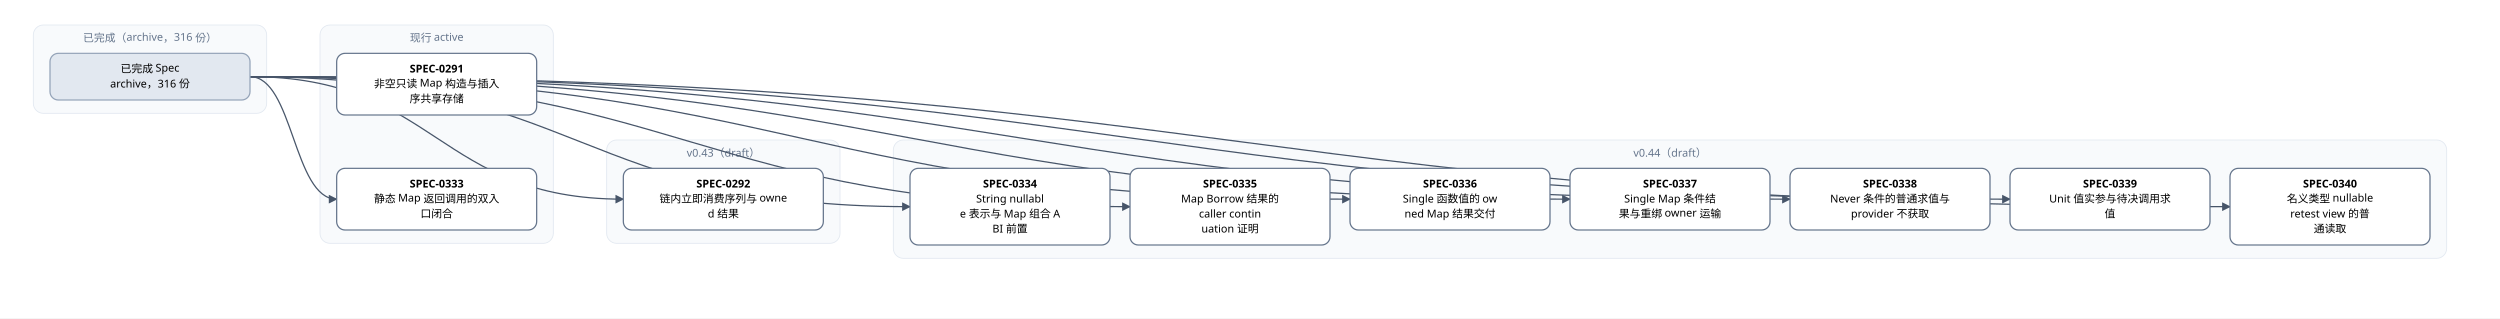
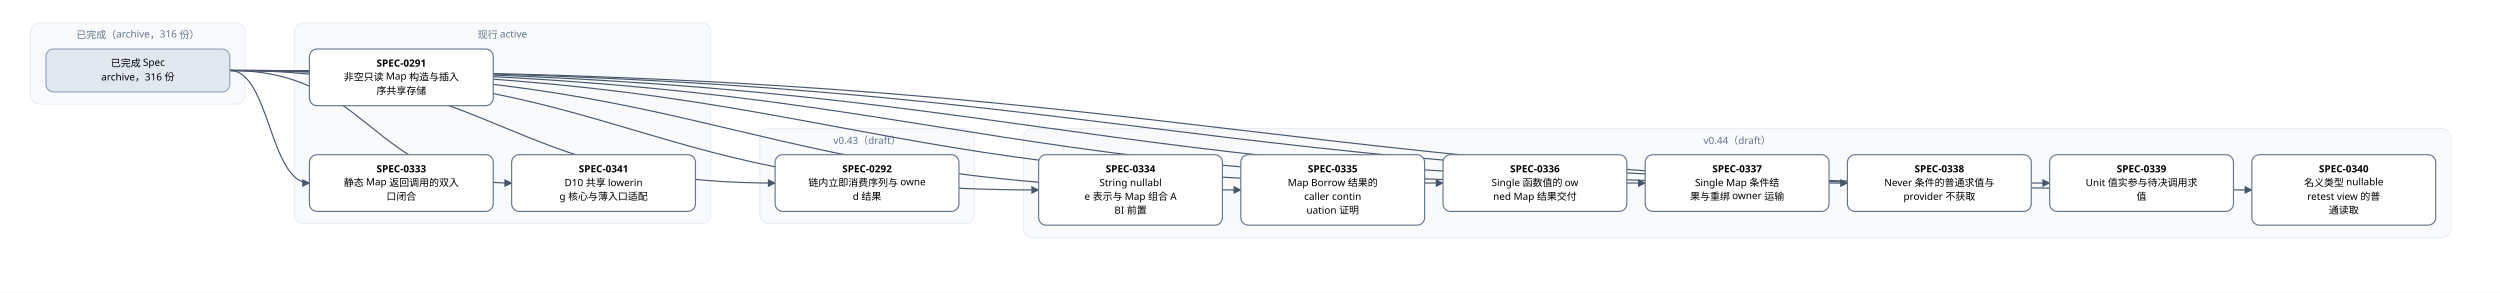
- <svg xmlns="http://www.w3.org/2000/svg" width="3000" height="382" viewBox="0 0 3000 382" font-family="PingFang SC, Microsoft YaHei, sans-serif">
+ <svg xmlns="http://www.w3.org/2000/svg" width="3264" height="382" viewBox="0 0 3264 382" font-family="PingFang SC, Microsoft YaHei, sans-serif">
  <defs>
    <marker id="arrow" viewBox="0 0 10 10" refX="9" refY="5" markerWidth="7" markerHeight="7" orient="auto-start-reverse">
      <path d="M0,0 L10,5 L0,10 z" fill="#475569" />
    </marker>
  </defs>
-   <rect width="3000" height="382" fill="#ffffff" />
+   <rect width="3264" height="382" fill="#ffffff" />
  <rect x="40" y="30" width="280" height="106" rx="12" fill="#f8fafc" stroke="#e2e8f0" />
  <text x="180" y="50" text-anchor="middle" font-size="13" fill="#64748b">已完成（archive，316 份）</text>
-   <rect x="384" y="30" width="280" height="262" rx="12" fill="#f8fafc" stroke="#e2e8f0" />
-   <text x="524" y="50" text-anchor="middle" font-size="13" fill="#64748b">现行 active</text>
-   <rect x="728" y="168" width="280" height="124" rx="12" fill="#f8fafc" stroke="#e2e8f0" />
-   <text x="868" y="188" text-anchor="middle" font-size="13" fill="#64748b">v0.43（draft）</text>
-   <rect x="1072" y="168" width="1864" height="142" rx="12" fill="#f8fafc" stroke="#e2e8f0" />
-   <text x="2004" y="188" text-anchor="middle" font-size="13" fill="#64748b">v0.44（draft）</text>
-   <path d="M 300 92 C 524 92, 524 239, 748 239" fill="none" stroke="#475569" stroke-width="1.5" marker-end="url(#arrow)" />
+   <rect x="384" y="30" width="544" height="262" rx="12" fill="#f8fafc" stroke="#e2e8f0" />
+   <text x="656" y="50" text-anchor="middle" font-size="13" fill="#64748b">现行 active</text>
+   <rect x="992" y="168" width="280" height="124" rx="12" fill="#f8fafc" stroke="#e2e8f0" />
+   <text x="1132" y="188" text-anchor="middle" font-size="13" fill="#64748b">v0.43（draft）</text>
+   <rect x="1336" y="168" width="1864" height="142" rx="12" fill="#f8fafc" stroke="#e2e8f0" />
+   <text x="2268" y="188" text-anchor="middle" font-size="13" fill="#64748b">v0.44（draft）</text>
+   <path d="M 300 92 C 656 92, 656 239, 1012 239" fill="none" stroke="#475569" stroke-width="1.5" marker-end="url(#arrow)" />
  <path d="M 300 92 C 352 92, 352 239, 404 239" fill="none" stroke="#475569" stroke-width="1.5" marker-end="url(#arrow)" />
-   <path d="M 300 92 C 696 92, 696 248, 1092 248" fill="none" stroke="#475569" stroke-width="1.5" marker-end="url(#arrow)" />
  <path d="M 300 92 C 828 92, 828 248, 1356 248" fill="none" stroke="#475569" stroke-width="1.5" marker-end="url(#arrow)" />
-   <path d="M 300 92 C 960 92, 960 239, 1620 239" fill="none" stroke="#475569" stroke-width="1.5" marker-end="url(#arrow)" />
+   <path d="M 300 92 C 960 92, 960 248, 1620 248" fill="none" stroke="#475569" stroke-width="1.5" marker-end="url(#arrow)" />
  <path d="M 300 92 C 1092 92, 1092 239, 1884 239" fill="none" stroke="#475569" stroke-width="1.5" marker-end="url(#arrow)" />
  <path d="M 300 92 C 1224 92, 1224 239, 2148 239" fill="none" stroke="#475569" stroke-width="1.5" marker-end="url(#arrow)" />
  <path d="M 300 92 C 1356 92, 1356 239, 2412 239" fill="none" stroke="#475569" stroke-width="1.5" marker-end="url(#arrow)" />
-   <path d="M 300 92 C 1488 92, 1488 248, 2676 248" fill="none" stroke="#475569" stroke-width="1.5" marker-end="url(#arrow)" />
+   <path d="M 300 92 C 1488 92, 1488 239, 2676 239" fill="none" stroke="#475569" stroke-width="1.5" marker-end="url(#arrow)" />
+   <path d="M 300 92 C 1620 92, 1620 248, 2940 248" fill="none" stroke="#475569" stroke-width="1.5" marker-end="url(#arrow)" />
+   <path d="M 300 92 C 484 92, 484 239, 668 239" fill="none" stroke="#475569" stroke-width="1.5" marker-end="url(#arrow)" />
  <rect x="404" y="64" width="240" height="74" rx="10" fill="#ffffff" stroke="#64748b" stroke-width="1.5" />
  <text x="524" y="87" text-anchor="middle" font-size="13" font-weight="600">SPEC-0291</text>
  <text x="524" y="105" text-anchor="middle" font-size="13">非空只读 Map 构造与插入</text>
  <text x="524" y="123" text-anchor="middle" font-size="13">序共享存储</text>
-   <rect x="748" y="202" width="240" height="74" rx="10" fill="#ffffff" stroke="#64748b" stroke-width="1.5" />
-   <text x="868" y="225" text-anchor="middle" font-size="13" font-weight="600">SPEC-0292</text>
-   <text x="868" y="243" text-anchor="middle" font-size="13">链内立即消费序列与 owne</text>
-   <text x="868" y="261" text-anchor="middle" font-size="13">d 结果</text>
+   <rect x="1012" y="202" width="240" height="74" rx="10" fill="#ffffff" stroke="#64748b" stroke-width="1.5" />
+   <text x="1132" y="225" text-anchor="middle" font-size="13" font-weight="600">SPEC-0292</text>
+   <text x="1132" y="243" text-anchor="middle" font-size="13">链内立即消费序列与 owne</text>
+   <text x="1132" y="261" text-anchor="middle" font-size="13">d 结果</text>
  <rect x="404" y="202" width="240" height="74" rx="10" fill="#ffffff" stroke="#64748b" stroke-width="1.5" />
  <text x="524" y="225" text-anchor="middle" font-size="13" font-weight="600">SPEC-0333</text>
  <text x="524" y="243" text-anchor="middle" font-size="13">静态 Map 返回调用的双入</text>
  <text x="524" y="261" text-anchor="middle" font-size="13">口闭合</text>
-   <rect x="1092" y="202" width="240" height="92" rx="10" fill="#ffffff" stroke="#64748b" stroke-width="1.5" />
-   <text x="1212" y="225" text-anchor="middle" font-size="13" font-weight="600">SPEC-0334</text>
-   <text x="1212" y="243" text-anchor="middle" font-size="13">String nullabl</text>
-   <text x="1212" y="261" text-anchor="middle" font-size="13">e 表示与 Map 组合 A</text>
-   <text x="1212" y="279" text-anchor="middle" font-size="13">BI 前置</text>
  <rect x="1356" y="202" width="240" height="92" rx="10" fill="#ffffff" stroke="#64748b" stroke-width="1.5" />
-   <text x="1476" y="225" text-anchor="middle" font-size="13" font-weight="600">SPEC-0335</text>
-   <text x="1476" y="243" text-anchor="middle" font-size="13">Map Borrow 结果的</text>
-   <text x="1476" y="261" text-anchor="middle" font-size="13"> caller contin</text>
-   <text x="1476" y="279" text-anchor="middle" font-size="13">uation 证明</text>
-   <rect x="1620" y="202" width="240" height="74" rx="10" fill="#ffffff" stroke="#64748b" stroke-width="1.5" />
-   <text x="1740" y="225" text-anchor="middle" font-size="13" font-weight="600">SPEC-0336</text>
-   <text x="1740" y="243" text-anchor="middle" font-size="13">Single 函数值的 ow</text>
-   <text x="1740" y="261" text-anchor="middle" font-size="13">ned Map 结果交付</text>
+   <text x="1476" y="225" text-anchor="middle" font-size="13" font-weight="600">SPEC-0334</text>
+   <text x="1476" y="243" text-anchor="middle" font-size="13">String nullabl</text>
+   <text x="1476" y="261" text-anchor="middle" font-size="13">e 表示与 Map 组合 A</text>
+   <text x="1476" y="279" text-anchor="middle" font-size="13">BI 前置</text>
+   <rect x="1620" y="202" width="240" height="92" rx="10" fill="#ffffff" stroke="#64748b" stroke-width="1.5" />
+   <text x="1740" y="225" text-anchor="middle" font-size="13" font-weight="600">SPEC-0335</text>
+   <text x="1740" y="243" text-anchor="middle" font-size="13">Map Borrow 结果的</text>
+   <text x="1740" y="261" text-anchor="middle" font-size="13"> caller contin</text>
+   <text x="1740" y="279" text-anchor="middle" font-size="13">uation 证明</text>
  <rect x="1884" y="202" width="240" height="74" rx="10" fill="#ffffff" stroke="#64748b" stroke-width="1.5" />
-   <text x="2004" y="225" text-anchor="middle" font-size="13" font-weight="600">SPEC-0337</text>
-   <text x="2004" y="243" text-anchor="middle" font-size="13">Single Map 条件结</text>
-   <text x="2004" y="261" text-anchor="middle" font-size="13">果与重绑 owner 运输</text>
+   <text x="2004" y="225" text-anchor="middle" font-size="13" font-weight="600">SPEC-0336</text>
+   <text x="2004" y="243" text-anchor="middle" font-size="13">Single 函数值的 ow</text>
+   <text x="2004" y="261" text-anchor="middle" font-size="13">ned Map 结果交付</text>
  <rect x="2148" y="202" width="240" height="74" rx="10" fill="#ffffff" stroke="#64748b" stroke-width="1.5" />
-   <text x="2268" y="225" text-anchor="middle" font-size="13" font-weight="600">SPEC-0338</text>
-   <text x="2268" y="243" text-anchor="middle" font-size="13">Never 条件的普通求值与</text>
-   <text x="2268" y="261" text-anchor="middle" font-size="13"> provider 不获取</text>
+   <text x="2268" y="225" text-anchor="middle" font-size="13" font-weight="600">SPEC-0337</text>
+   <text x="2268" y="243" text-anchor="middle" font-size="13">Single Map 条件结</text>
+   <text x="2268" y="261" text-anchor="middle" font-size="13">果与重绑 owner 运输</text>
  <rect x="2412" y="202" width="240" height="74" rx="10" fill="#ffffff" stroke="#64748b" stroke-width="1.5" />
-   <text x="2532" y="225" text-anchor="middle" font-size="13" font-weight="600">SPEC-0339</text>
-   <text x="2532" y="243" text-anchor="middle" font-size="13">Unit 值实参与待决调用求</text>
-   <text x="2532" y="261" text-anchor="middle" font-size="13">值</text>
-   <rect x="2676" y="202" width="240" height="92" rx="10" fill="#ffffff" stroke="#64748b" stroke-width="1.5" />
-   <text x="2796" y="225" text-anchor="middle" font-size="13" font-weight="600">SPEC-0340</text>
-   <text x="2796" y="243" text-anchor="middle" font-size="13">名义类型 nullable </text>
-   <text x="2796" y="261" text-anchor="middle" font-size="13">retest view 的普</text>
-   <text x="2796" y="279" text-anchor="middle" font-size="13">通读取</text>
+   <text x="2532" y="225" text-anchor="middle" font-size="13" font-weight="600">SPEC-0338</text>
+   <text x="2532" y="243" text-anchor="middle" font-size="13">Never 条件的普通求值与</text>
+   <text x="2532" y="261" text-anchor="middle" font-size="13"> provider 不获取</text>
+   <rect x="2676" y="202" width="240" height="74" rx="10" fill="#ffffff" stroke="#64748b" stroke-width="1.5" />
+   <text x="2796" y="225" text-anchor="middle" font-size="13" font-weight="600">SPEC-0339</text>
+   <text x="2796" y="243" text-anchor="middle" font-size="13">Unit 值实参与待决调用求</text>
+   <text x="2796" y="261" text-anchor="middle" font-size="13">值</text>
+   <rect x="2940" y="202" width="240" height="92" rx="10" fill="#ffffff" stroke="#64748b" stroke-width="1.5" />
+   <text x="3060" y="225" text-anchor="middle" font-size="13" font-weight="600">SPEC-0340</text>
+   <text x="3060" y="243" text-anchor="middle" font-size="13">名义类型 nullable </text>
+   <text x="3060" y="261" text-anchor="middle" font-size="13">retest view 的普</text>
+   <text x="3060" y="279" text-anchor="middle" font-size="13">通读取</text>
+   <rect x="668" y="202" width="240" height="74" rx="10" fill="#ffffff" stroke="#64748b" stroke-width="1.5" />
+   <text x="788" y="225" text-anchor="middle" font-size="13" font-weight="600">SPEC-0341</text>
+   <text x="788" y="243" text-anchor="middle" font-size="13">D10 共享 lowerin</text>
+   <text x="788" y="261" text-anchor="middle" font-size="13">g 核心与薄入口适配</text>
  <rect x="60" y="64" width="240" height="56" rx="10" fill="#e2e8f0" stroke="#94a3b8" stroke-width="1.5" />
  <text x="180" y="87" text-anchor="middle" font-size="13">已完成 Spec</text>
  <text x="180" y="105" text-anchor="middle" font-size="13">archive，316 份</text>
</svg>
